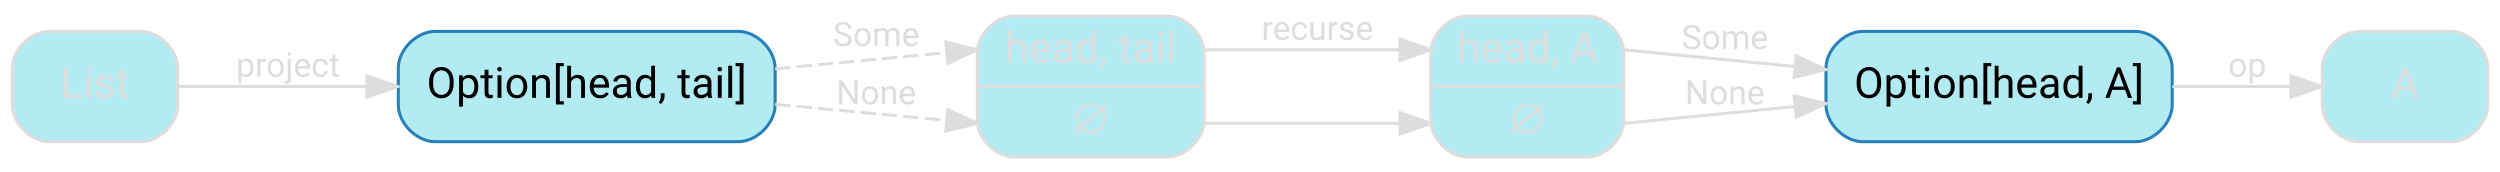
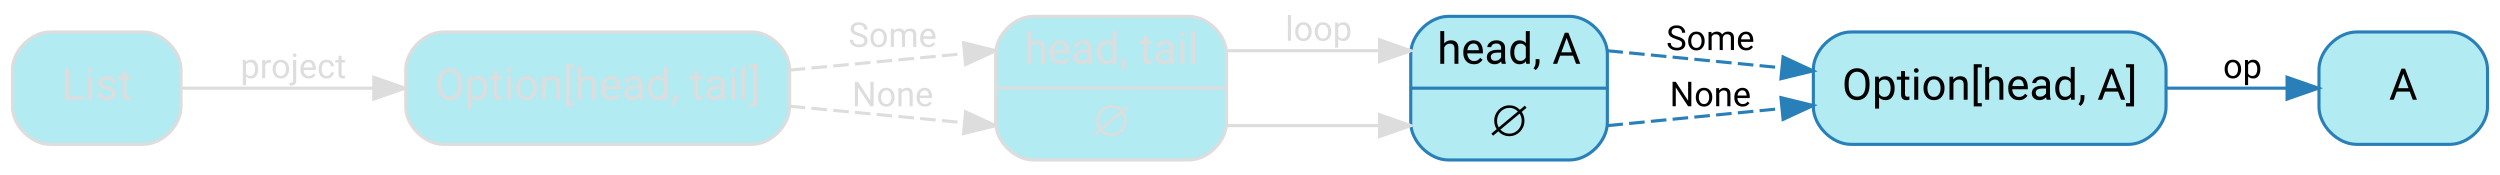
- <svg xmlns="http://www.w3.org/2000/svg" width="816pt" height="56pt" viewBox="0.00 0.00 816.00 55.50">
+ <svg xmlns="http://www.w3.org/2000/svg" width="801pt" height="56pt" viewBox="0.00 0.00 801.00 55.50">
  <g id="graph0" class="graph" transform="scale(1 1) rotate(0) translate(4 51.5)">
    <g id="node1" class="node">
      <path fill="#b2ebf2" stroke="#dddddd" d="M327,-.5C327,-.5 377,-.5 377,-.5 383,-.5 389,-6.5 389,-12.5 389,-12.5 389,-34.5 389,-34.5 389,-40.5 383,-46.5 377,-46.5 377,-46.5 327,-46.5 327,-46.5 321,-46.5 315,-40.5 315,-34.5 315,-34.5 315,-12.5 315,-12.5 315,-6.5 321,-.5 327,-.5" />
      <text text-anchor="middle" x="352" y="-31.3" font-family="Segoe UI,Roboto,Helvetica,Arial,sans-serif" font-size="14.00" fill="#dddddd">head, tail</text>
      <polyline fill="none" stroke="#dddddd" points="315,-23.5 389,-23.5 " />
      <text text-anchor="middle" x="352" y="-8.3" font-family="Segoe UI,Roboto,Helvetica,Arial,sans-serif" font-size="14.00" fill="#dddddd">∅</text>
    </g>
    <g id="node2" class="node">
-       <path fill="#b2ebf2" stroke="#dddddd" d="M475,-.5C475,-.5 514,-.5 514,-.5 520,-.5 526,-6.5 526,-12.5 526,-12.5 526,-34.5 526,-34.5 526,-40.5 520,-46.5 514,-46.5 514,-46.5 475,-46.5 475,-46.5 469,-46.5 463,-40.5 463,-34.5 463,-34.5 463,-12.5 463,-12.5 463,-6.5 469,-.5 475,-.5" />
-       <text text-anchor="middle" x="494.5" y="-31.3" font-family="Segoe UI,Roboto,Helvetica,Arial,sans-serif" font-size="14.00" fill="#dddddd">head, A</text>
-       <polyline fill="none" stroke="#dddddd" points="463,-23.5 526,-23.5 " />
-       <text text-anchor="middle" x="494.5" y="-8.3" font-family="Segoe UI,Roboto,Helvetica,Arial,sans-serif" font-size="14.00" fill="#dddddd">∅</text>
+       <path fill="#b2ebf2" stroke="#2980b9" d="M460,-.5C460,-.5 499,-.5 499,-.5 505,-.5 511,-6.5 511,-12.5 511,-12.5 511,-34.5 511,-34.5 511,-40.5 505,-46.5 499,-46.5 499,-46.5 460,-46.5 460,-46.5 454,-46.5 448,-40.5 448,-34.5 448,-34.5 448,-12.5 448,-12.5 448,-6.5 454,-.5 460,-.5" />
+       <text text-anchor="middle" x="479.5" y="-31.3" font-family="Segoe UI,Roboto,Helvetica,Arial,sans-serif" font-size="14.00" fill="#000000">head, A</text>
+       <polyline fill="none" stroke="#2980b9" points="448,-23.5 511,-23.5 " />
+       <text text-anchor="middle" x="479.5" y="-8.3" font-family="Segoe UI,Roboto,Helvetica,Arial,sans-serif" font-size="14.00" fill="#000000">∅</text>
    </g>
    <g id="edge4" class="edge">
-       <path fill="none" stroke="#dddddd" d="M389,-35.5C389,-35.5 432.377,-35.5 452.711,-35.5" />
-       <polygon fill="#dddddd" stroke="#dddddd" points="453,-39 463,-35.5 453,-32 453,-39" />
-       <text text-anchor="middle" x="426" y="-38.7" font-family="Segoe UI,Roboto,Helvetica,Arial,sans-serif" font-size="11.00" fill="#dddddd">recurse</text>
+       <path fill="none" stroke="#dddddd" d="M389,-35.5C389,-35.5 421.159,-35.5 437.991,-35.5" />
+       <polygon fill="#dddddd" stroke="#dddddd" points="438,-39 448,-35.5 438,-32 438,-39" />
+       <text text-anchor="middle" x="418.5" y="-38.7" font-family="Segoe UI,Roboto,Helvetica,Arial,sans-serif" font-size="11.00" fill="#dddddd">loop</text>
    </g>
    <g id="edge5" class="edge">
-       <path fill="none" stroke="#dddddd" d="M389,-11.5C389,-11.5 432.377,-11.5 452.711,-11.5" />
-       <polygon fill="#dddddd" stroke="#dddddd" points="453,-15 463,-11.5 453,-8 453,-15" />
+       <path fill="none" stroke="#dddddd" d="M389,-11.5C389,-11.5 421.159,-11.5 437.991,-11.5" />
+       <polygon fill="#dddddd" stroke="#dddddd" points="438,-15 448,-11.5 438,-8 438,-15" />
    </g>
    <g id="node4" class="node">
-       <path fill="#b2ebf2" stroke="#2980b9" d="M693,-41.5C693,-41.5 604,-41.5 604,-41.5 598,-41.5 592,-35.5 592,-29.5 592,-29.5 592,-17.5 592,-17.5 592,-11.5 598,-5.5 604,-5.5 604,-5.5 693,-5.5 693,-5.5 699,-5.5 705,-11.5 705,-17.5 705,-17.5 705,-29.5 705,-29.5 705,-35.5 699,-41.5 693,-41.5" />
-       <text text-anchor="middle" x="648.5" y="-19.8" font-family="Segoe UI,Roboto,Helvetica,Arial,sans-serif" font-size="14.00" fill="#000000">Option[head, A]</text>
+       <path fill="#b2ebf2" stroke="#2980b9" d="M678,-41.5C678,-41.5 589,-41.5 589,-41.5 583,-41.5 577,-35.5 577,-29.5 577,-29.5 577,-17.5 577,-17.5 577,-11.5 583,-5.5 589,-5.5 589,-5.5 678,-5.5 678,-5.5 684,-5.5 690,-11.5 690,-17.5 690,-17.5 690,-29.5 690,-29.5 690,-35.5 684,-41.5 678,-41.5" />
+       <text text-anchor="middle" x="633.5" y="-19.8" font-family="Segoe UI,Roboto,Helvetica,Arial,sans-serif" font-size="14.00" fill="#000000">Option[head, A]</text>
    </g>
    <g id="edge6" class="edge">
-       <path fill="none" stroke="#dddddd" d="M526,-35.5C526,-35.5 553.058,-32.849 581.74,-30.04" />
-       <polygon fill="#dddddd" stroke="#dddddd" points="582.3,-33.502 591.912,-29.043 581.618,-26.535 582.3,-33.502" />
-       <text text-anchor="middle" x="559" y="-35.7" font-family="Segoe UI,Roboto,Helvetica,Arial,sans-serif" font-size="11.00" fill="#dddddd">Some</text>
+       <path fill="none" stroke="#2980b9" stroke-dasharray="5,2" d="M511,-35.5C511,-35.5 538.058,-32.849 566.74,-30.04" />
+       <polygon fill="#2980b9" stroke="#2980b9" points="567.3,-33.502 576.912,-29.043 566.618,-26.535 567.3,-33.502" />
+       <text text-anchor="middle" x="544" y="-35.7" font-family="Segoe UI,Roboto,Helvetica,Arial,sans-serif" font-size="11.00" fill="#000000">Some</text>
    </g>
    <g id="edge7" class="edge">
-       <path fill="none" stroke="#dddddd" d="M526,-11.5C526,-11.5 553.058,-14.151 581.74,-16.96" />
-       <polygon fill="#dddddd" stroke="#dddddd" points="581.618,-20.465 591.912,-17.957 582.3,-13.498 581.618,-20.465" />
-       <text text-anchor="middle" x="559" y="-17.7" font-family="Segoe UI,Roboto,Helvetica,Arial,sans-serif" font-size="11.00" fill="#dddddd">None</text>
+       <path fill="none" stroke="#2980b9" stroke-dasharray="5,2" d="M511,-11.5C511,-11.5 538.058,-14.151 566.74,-16.96" />
+       <polygon fill="#2980b9" stroke="#2980b9" points="566.618,-20.465 576.912,-17.957 567.3,-13.498 566.618,-20.465" />
+       <text text-anchor="middle" x="544" y="-17.7" font-family="Segoe UI,Roboto,Helvetica,Arial,sans-serif" font-size="11.00" fill="#000000">None</text>
    </g>
    <g id="node3" class="node">
-       <path fill="#b2ebf2" stroke="#2980b9" d="M237,-41.5C237,-41.5 138,-41.5 138,-41.5 132,-41.5 126,-35.5 126,-29.5 126,-29.5 126,-17.5 126,-17.5 126,-11.5 132,-5.5 138,-5.5 138,-5.5 237,-5.5 237,-5.5 243,-5.5 249,-11.5 249,-17.5 249,-17.5 249,-29.5 249,-29.5 249,-35.5 243,-41.5 237,-41.5" />
-       <text text-anchor="middle" x="187.5" y="-19.8" font-family="Segoe UI,Roboto,Helvetica,Arial,sans-serif" font-size="14.00" fill="#000000">Option[head, tail]</text>
+       <path fill="#b2ebf2" stroke="#dddddd" d="M237,-41.5C237,-41.5 138,-41.5 138,-41.5 132,-41.5 126,-35.5 126,-29.5 126,-29.5 126,-17.5 126,-17.5 126,-11.5 132,-5.5 138,-5.5 138,-5.5 237,-5.5 237,-5.5 243,-5.5 249,-11.5 249,-17.5 249,-17.5 249,-29.5 249,-29.5 249,-35.5 243,-41.5 237,-41.5" />
+       <text text-anchor="middle" x="187.5" y="-19.8" font-family="Segoe UI,Roboto,Helvetica,Arial,sans-serif" font-size="14.00" fill="#dddddd">Option[head, tail]</text>
    </g>
    <g id="edge2" class="edge">
      <path fill="none" stroke="#dddddd" stroke-dasharray="5,2" d="M249.009,-29.289C270.66,-31.327 292.657,-33.397 304.992,-34.558" />
      <polygon fill="#dddddd" stroke="#dddddd" points="304.716,-38.047 315,-35.5 305.372,-31.078 304.716,-38.047" />
      <text text-anchor="middle" x="282" y="-36.7" font-family="Segoe UI,Roboto,Helvetica,Arial,sans-serif" font-size="11.00" fill="#dddddd">Some</text>
    </g>
    <g id="edge3" class="edge">
      <path fill="none" stroke="#dddddd" stroke-dasharray="5,2" d="M249.009,-17.711C270.66,-15.673 292.657,-13.603 304.992,-12.442" />
      <polygon fill="#dddddd" stroke="#dddddd" points="305.372,-15.922 315,-11.5 304.716,-8.953 305.372,-15.922" />
      <text text-anchor="middle" x="282" y="-17.7" font-family="Segoe UI,Roboto,Helvetica,Arial,sans-serif" font-size="11.00" fill="#dddddd">None</text>
    </g>
-     <g id="node6" class="node">
-       <path fill="#b2ebf2" stroke="#dddddd" d="M796,-41.5C796,-41.5 766,-41.5 766,-41.5 760,-41.5 754,-35.5 754,-29.5 754,-29.5 754,-17.5 754,-17.5 754,-11.5 760,-5.5 766,-5.5 766,-5.5 796,-5.5 796,-5.5 802,-5.5 808,-11.5 808,-17.5 808,-17.5 808,-29.5 808,-29.5 808,-35.5 802,-41.5 796,-41.5" />
-       <text text-anchor="middle" x="781" y="-19.8" font-family="Segoe UI,Roboto,Helvetica,Arial,sans-serif" font-size="14.00" fill="#dddddd">A</text>
+     <g id="node5" class="node">
+       <path fill="#b2ebf2" stroke="#2980b9" d="M781,-41.5C781,-41.5 751,-41.5 751,-41.5 745,-41.5 739,-35.5 739,-29.5 739,-29.5 739,-17.5 739,-17.5 739,-11.5 745,-5.5 751,-5.5 751,-5.5 781,-5.5 781,-5.5 787,-5.5 793,-11.5 793,-17.5 793,-17.5 793,-29.5 793,-29.5 793,-35.5 787,-41.5 781,-41.5" />
+       <text text-anchor="middle" x="766" y="-19.8" font-family="Segoe UI,Roboto,Helvetica,Arial,sans-serif" font-size="14.00" fill="#000000">A</text>
    </g>
    <g id="edge8" class="edge">
-       <path fill="none" stroke="#dddddd" d="M705.076,-23.5C718.133,-23.5 731.702,-23.5 743.695,-23.5" />
-       <polygon fill="#dddddd" stroke="#dddddd" points="743.777,-27 753.777,-23.5 743.777,-20 743.777,-27" />
-       <text text-anchor="middle" x="729.5" y="-26.7" font-family="Segoe UI,Roboto,Helvetica,Arial,sans-serif" font-size="11.00" fill="#dddddd">op</text>
+       <path fill="none" stroke="#2980b9" d="M690.076,-23.5C703.133,-23.5 716.702,-23.5 728.695,-23.5" />
+       <polygon fill="#2980b9" stroke="#2980b9" points="728.777,-27 738.777,-23.5 728.777,-20 728.777,-27" />
+       <text text-anchor="middle" x="714.5" y="-26.7" font-family="Segoe UI,Roboto,Helvetica,Arial,sans-serif" font-size="11.00" fill="#000000">op</text>
    </g>
-     <g id="node5" class="node">
+     <g id="node6" class="node">
      <path fill="#b2ebf2" stroke="#dddddd" d="M42,-41.5C42,-41.5 12,-41.5 12,-41.5 6,-41.5 0,-35.5 0,-29.5 0,-29.5 0,-17.5 0,-17.5 0,-11.5 6,-5.5 12,-5.5 12,-5.5 42,-5.5 42,-5.5 48,-5.5 54,-11.5 54,-17.5 54,-17.5 54,-29.5 54,-29.5 54,-35.5 48,-41.5 42,-41.5" />
      <text text-anchor="middle" x="27" y="-19.8" font-family="Segoe UI,Roboto,Helvetica,Arial,sans-serif" font-size="14.00" fill="#dddddd">List</text>
    </g>
    <g id="edge1" class="edge">
      <path fill="none" stroke="#dddddd" d="M54.227,-23.5C71.135,-23.5 93.728,-23.5 115.503,-23.5" />
      <polygon fill="#dddddd" stroke="#dddddd" points="115.76,-27 125.76,-23.5 115.76,-20 115.76,-27" />
      <text text-anchor="middle" x="90" y="-26.7" font-family="Segoe UI,Roboto,Helvetica,Arial,sans-serif" font-size="11.00" fill="#dddddd">project</text>
    </g>
  </g>
</svg>
